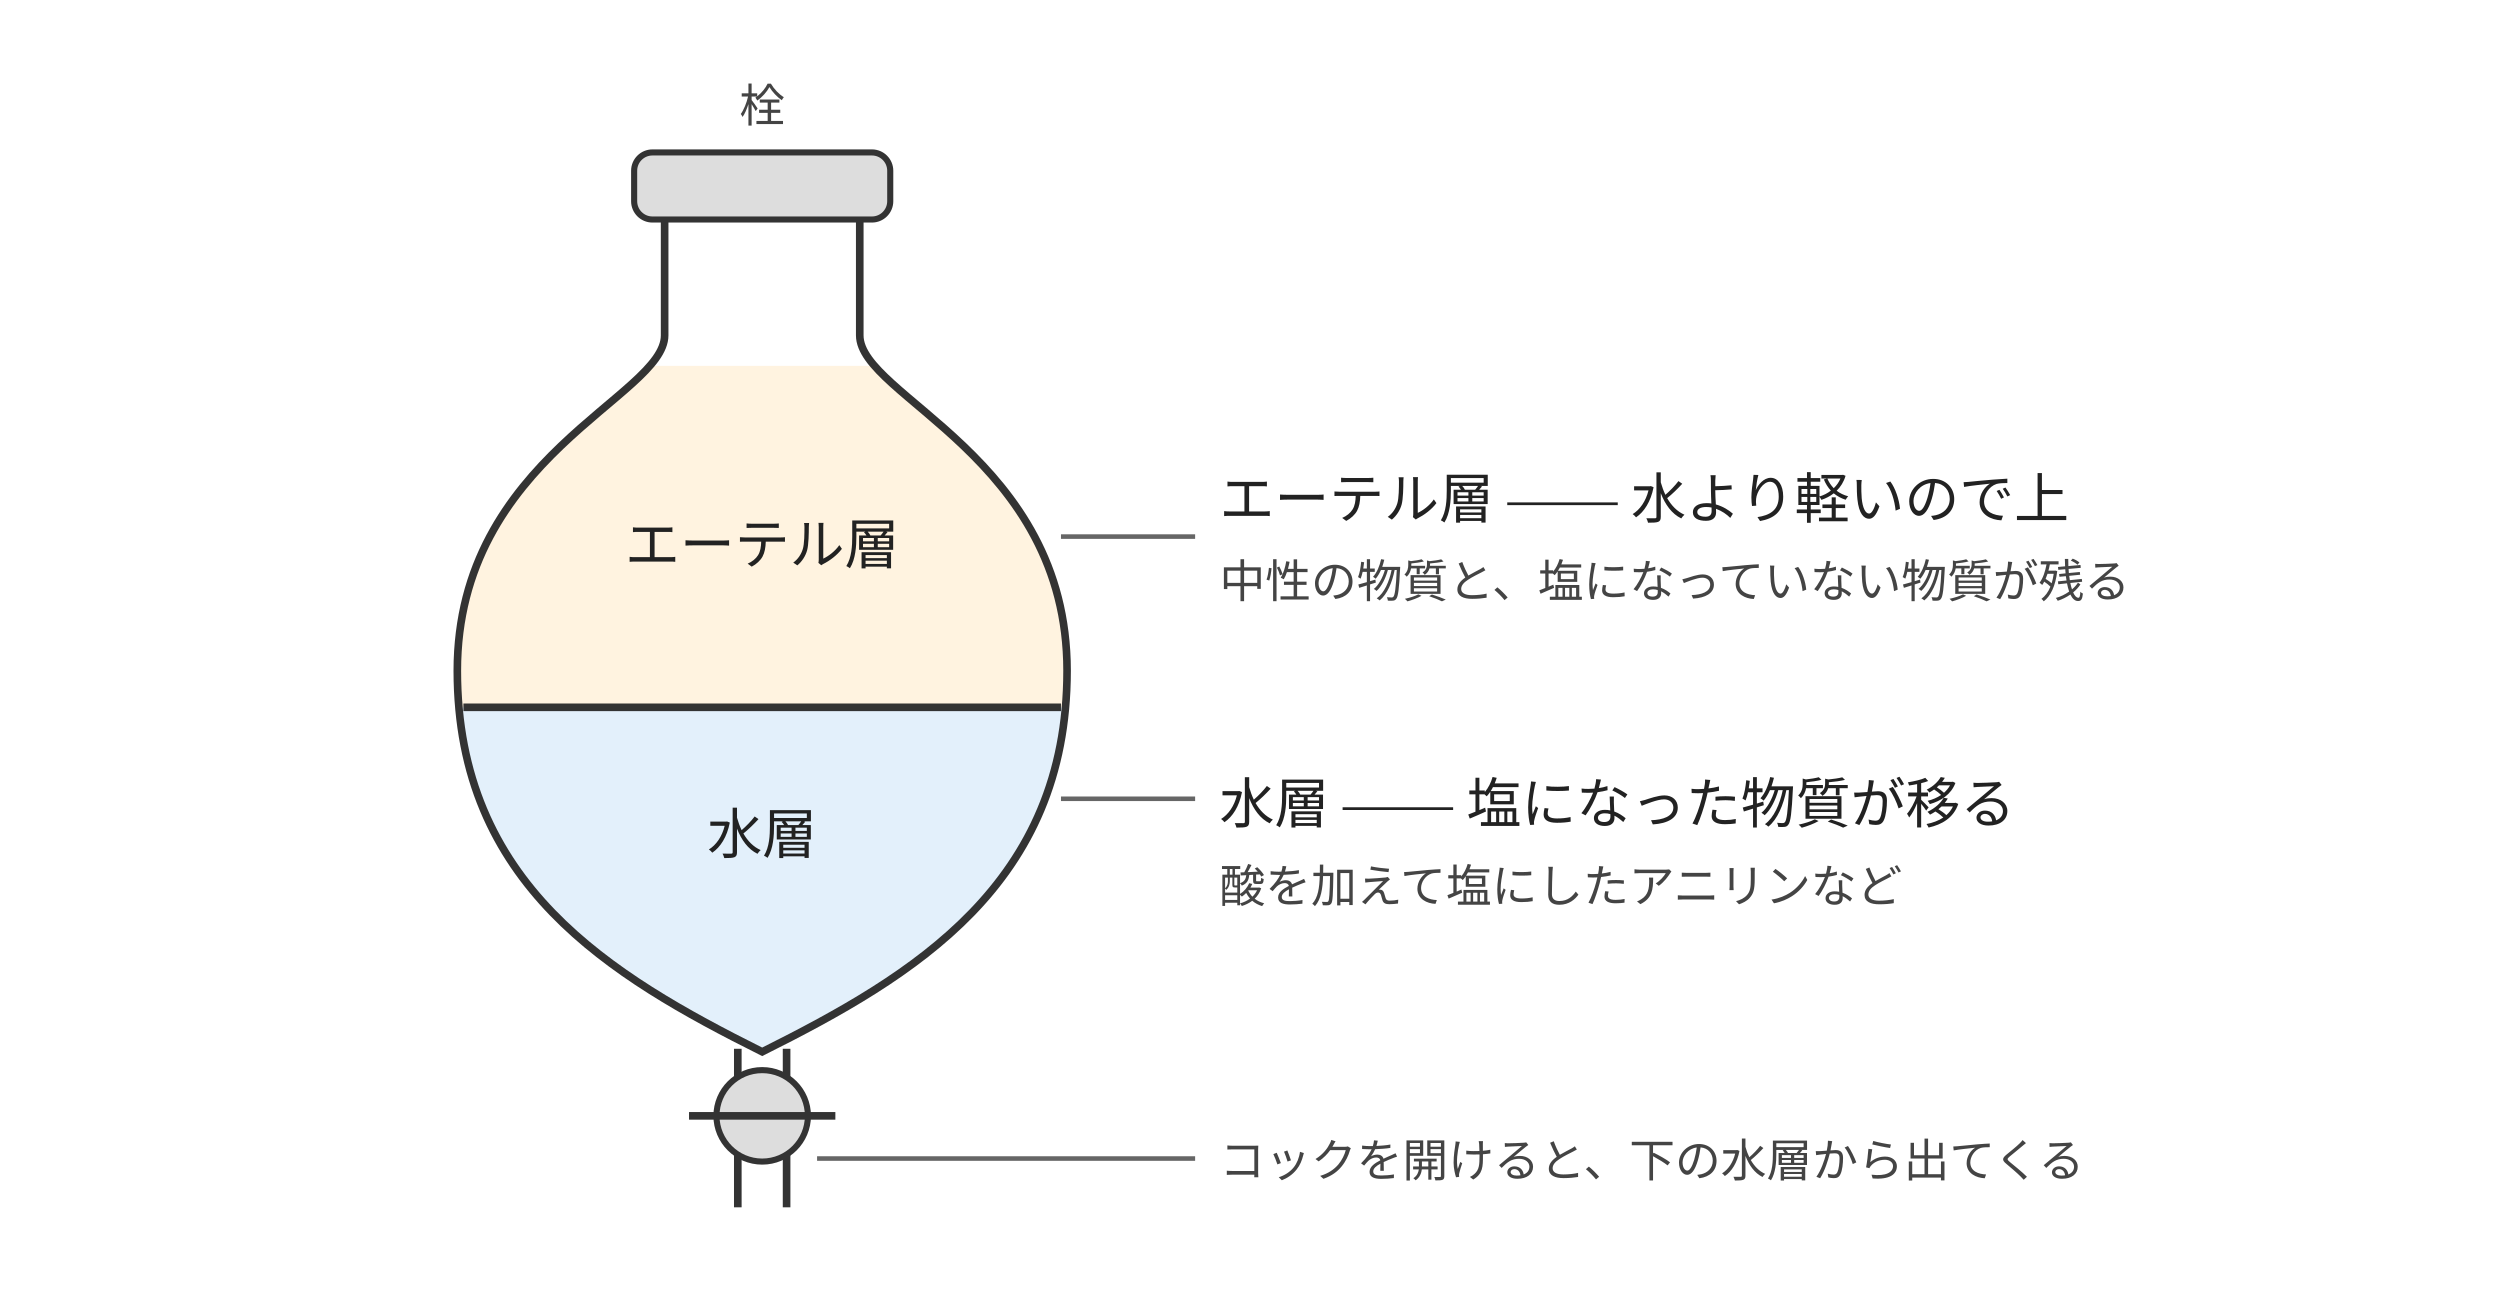
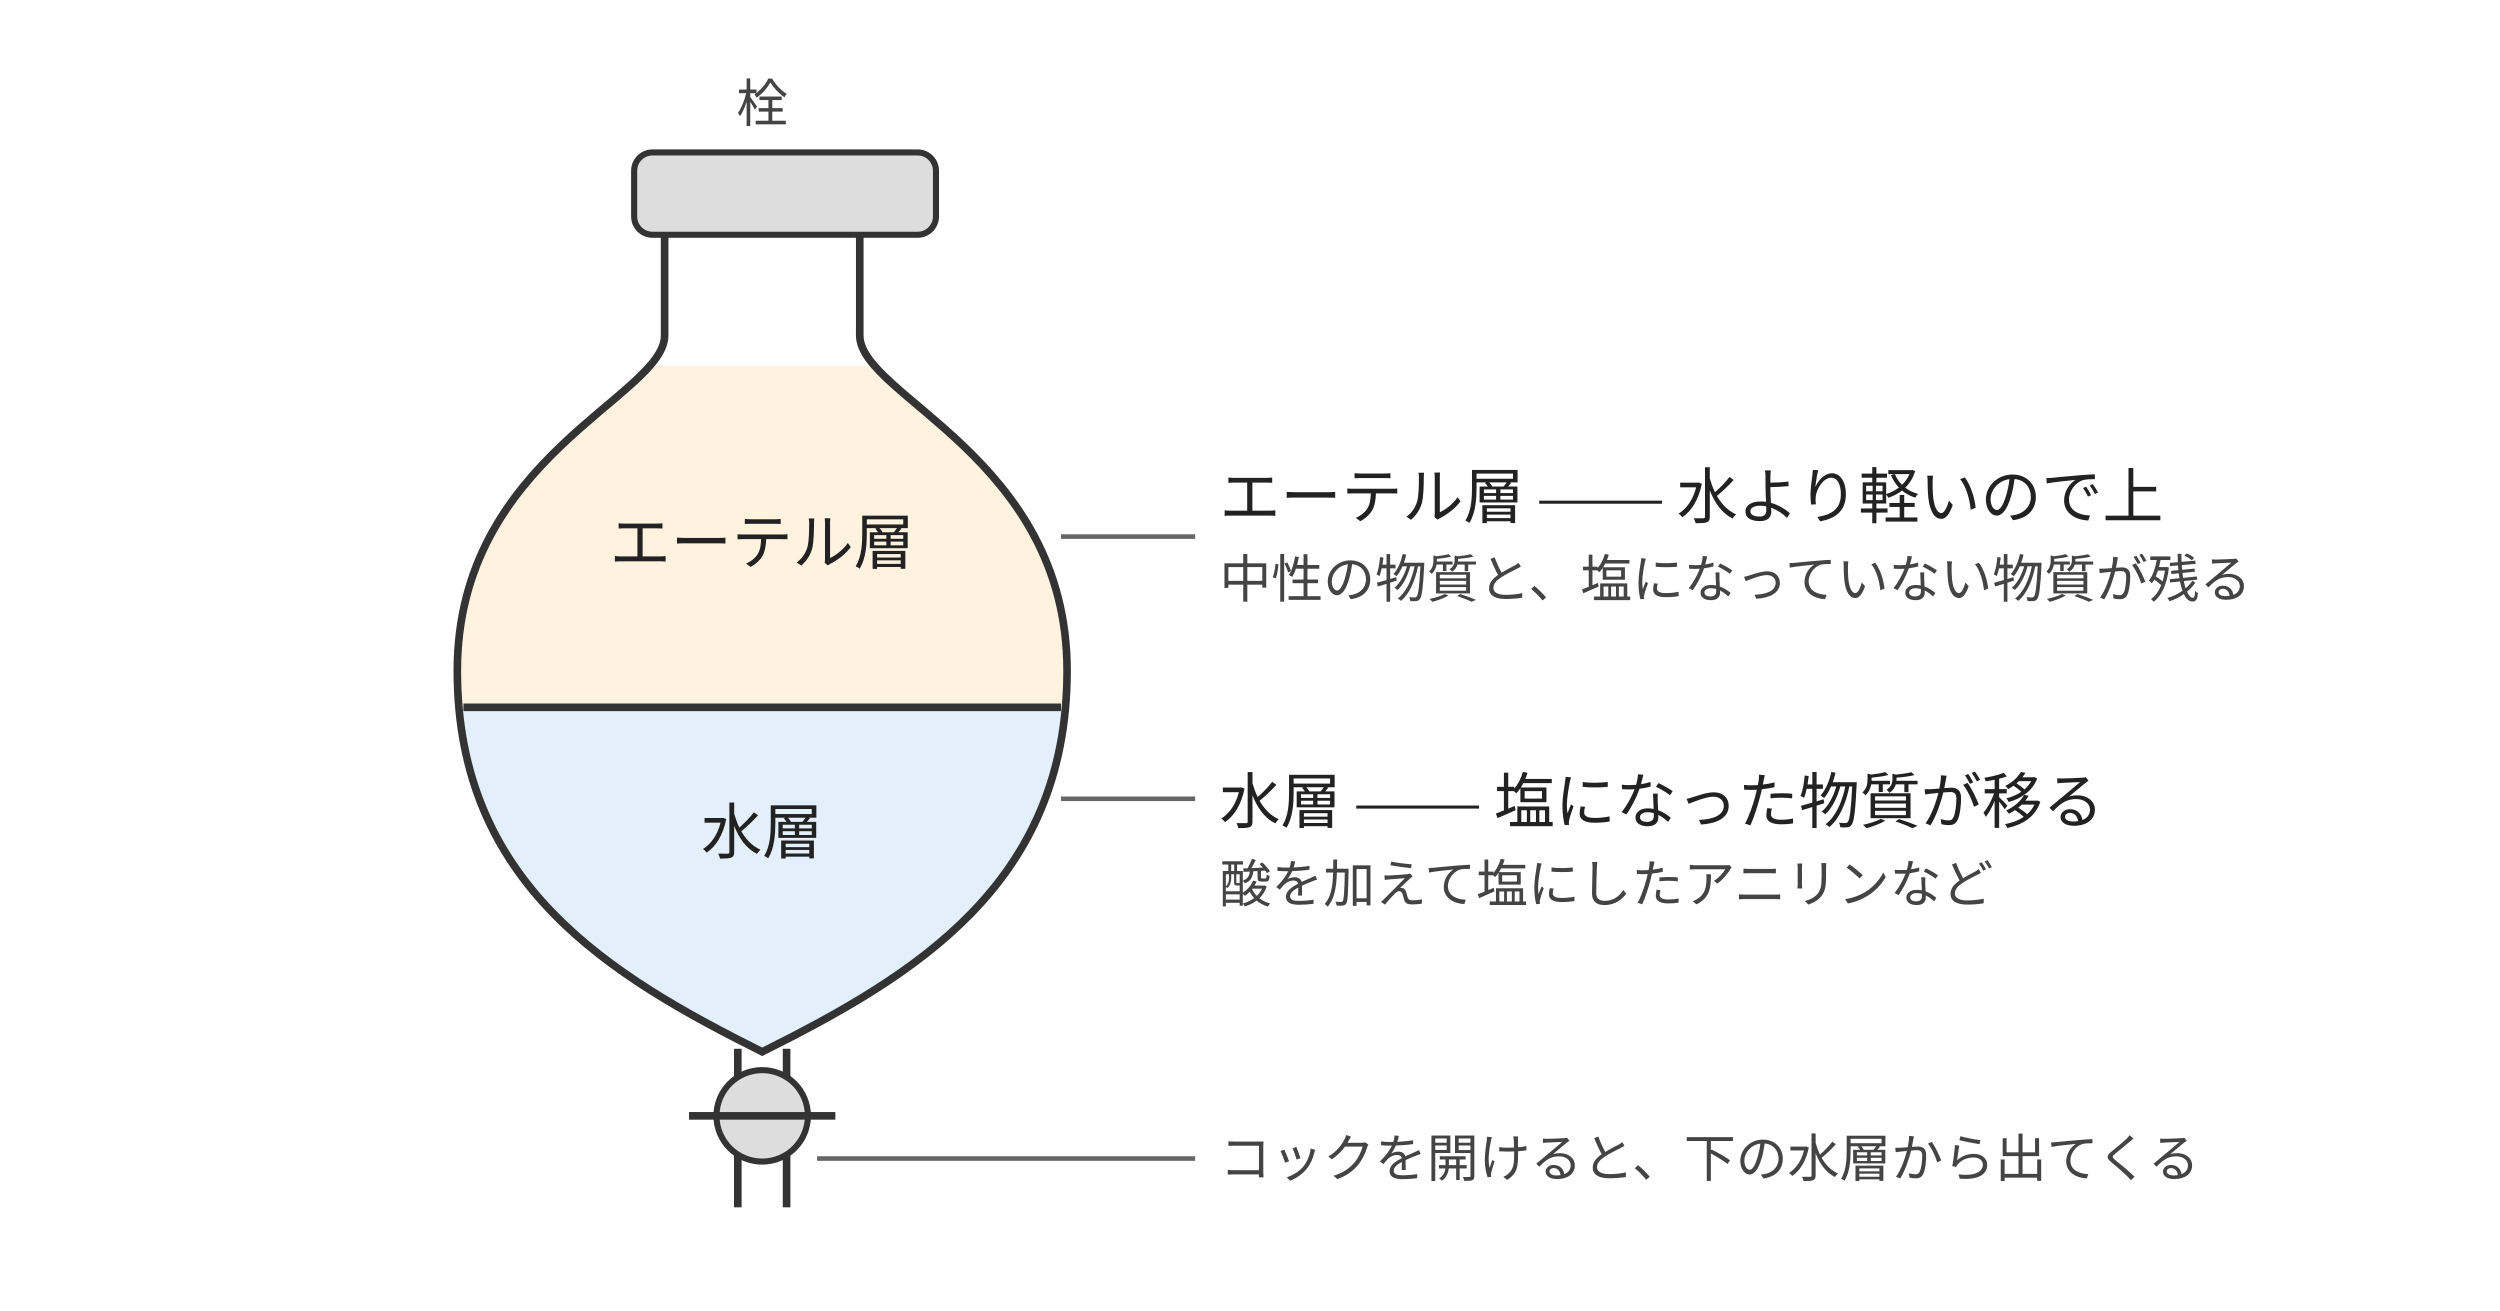
<svg xmlns="http://www.w3.org/2000/svg" width="723.529" height="379.412" viewBox="0 0 820 430" role="img">
  <style>
    .glass { fill: none; stroke: #333; stroke-width: 2.5; }
    .ether { fill: #fff3e0; }
    .water { fill: #e3f0fb; }
    .face { fill: #ddd; stroke: #333; stroke-width: 2; }
    .lead { stroke: #666; stroke-width: 1.5; fill: none; }
-     .lab { font-size: 18px; fill: #222; }
-     .small { font-size: 15px; fill: #444; }
+     .lab { font-size: 20px; fill: #222; }
+     .small { font-size: 17px; fill: #444; }
  </style>
  <clipPath id="pear">
    <path d="M 218 70 L 218 110 C 218 130, 150 150, 150 220 C 150 290, 200 320, 250 345              C 300 320, 350 290, 350 220 C 350 150, 282 130, 282 110 L 282 70 Z" />
  </clipPath>
-   <rect class="ether" x="140" y="120" width="220" height="112" clip-path="url(#pear)" />
-   <rect class="water" x="140" y="232" width="220" height="130" clip-path="url(#pear)" />
+   <rect class="ether" x="140" y="120" width="235" height="117" clip-path="url(#pear)" />
+   <rect class="water" x="140" y="232" width="235" height="135" clip-path="url(#pear)" />
  <path class="glass" d="M 218 70 L 218 110 C 218 130, 150 150, 150 220 C 150 290, 200 320, 250 345                          C 300 320, 350 290, 350 220 C 350 150, 282 130, 282 110 L 282 70" />
-   <rect class="face" x="208" y="50" width="84" height="22" rx="6" />
+   <rect class="face" x="208" y="50" width="99" height="27" rx="6" />
  <text class="small" x="250" y="40" text-anchor="middle">栓</text>
  <path d="M 152 232 L 348 232" stroke="#333" stroke-width="2.5" fill="none" />
  <text class="lab" x="250" y="185" text-anchor="middle">エーテル層</text>
  <text class="lab" x="250" y="280" text-anchor="middle">水層</text>
  <path class="glass" d="M 242 344 L 242 396 M 258 344 L 258 396" />
  <circle class="face" cx="250" cy="366" r="15" />
  <path class="glass" d="M 226 366 L 274 366" stroke-width="3" />
  <path class="lead" d="M 348 176 L 392 176" />
  <text class="lab" x="400" y="170">エーテル層 —— 水より軽いので上</text>
  <text class="small" x="400" y="196">中性の物質と、塩になっていない物質が残る</text>
  <path class="lead" d="M 348 262 L 392 262" />
  <text class="lab" x="400" y="270">水層 —— 塩になった物質が移る</text>
  <text class="small" x="400" y="296">酸を加えて塩にしたアニリンなど</text>
  <path class="lead" d="M 268 380 L 392 380" />
  <text class="small" x="400" y="386">コックを開けると、下の水層から出てくる</text>
</svg>
